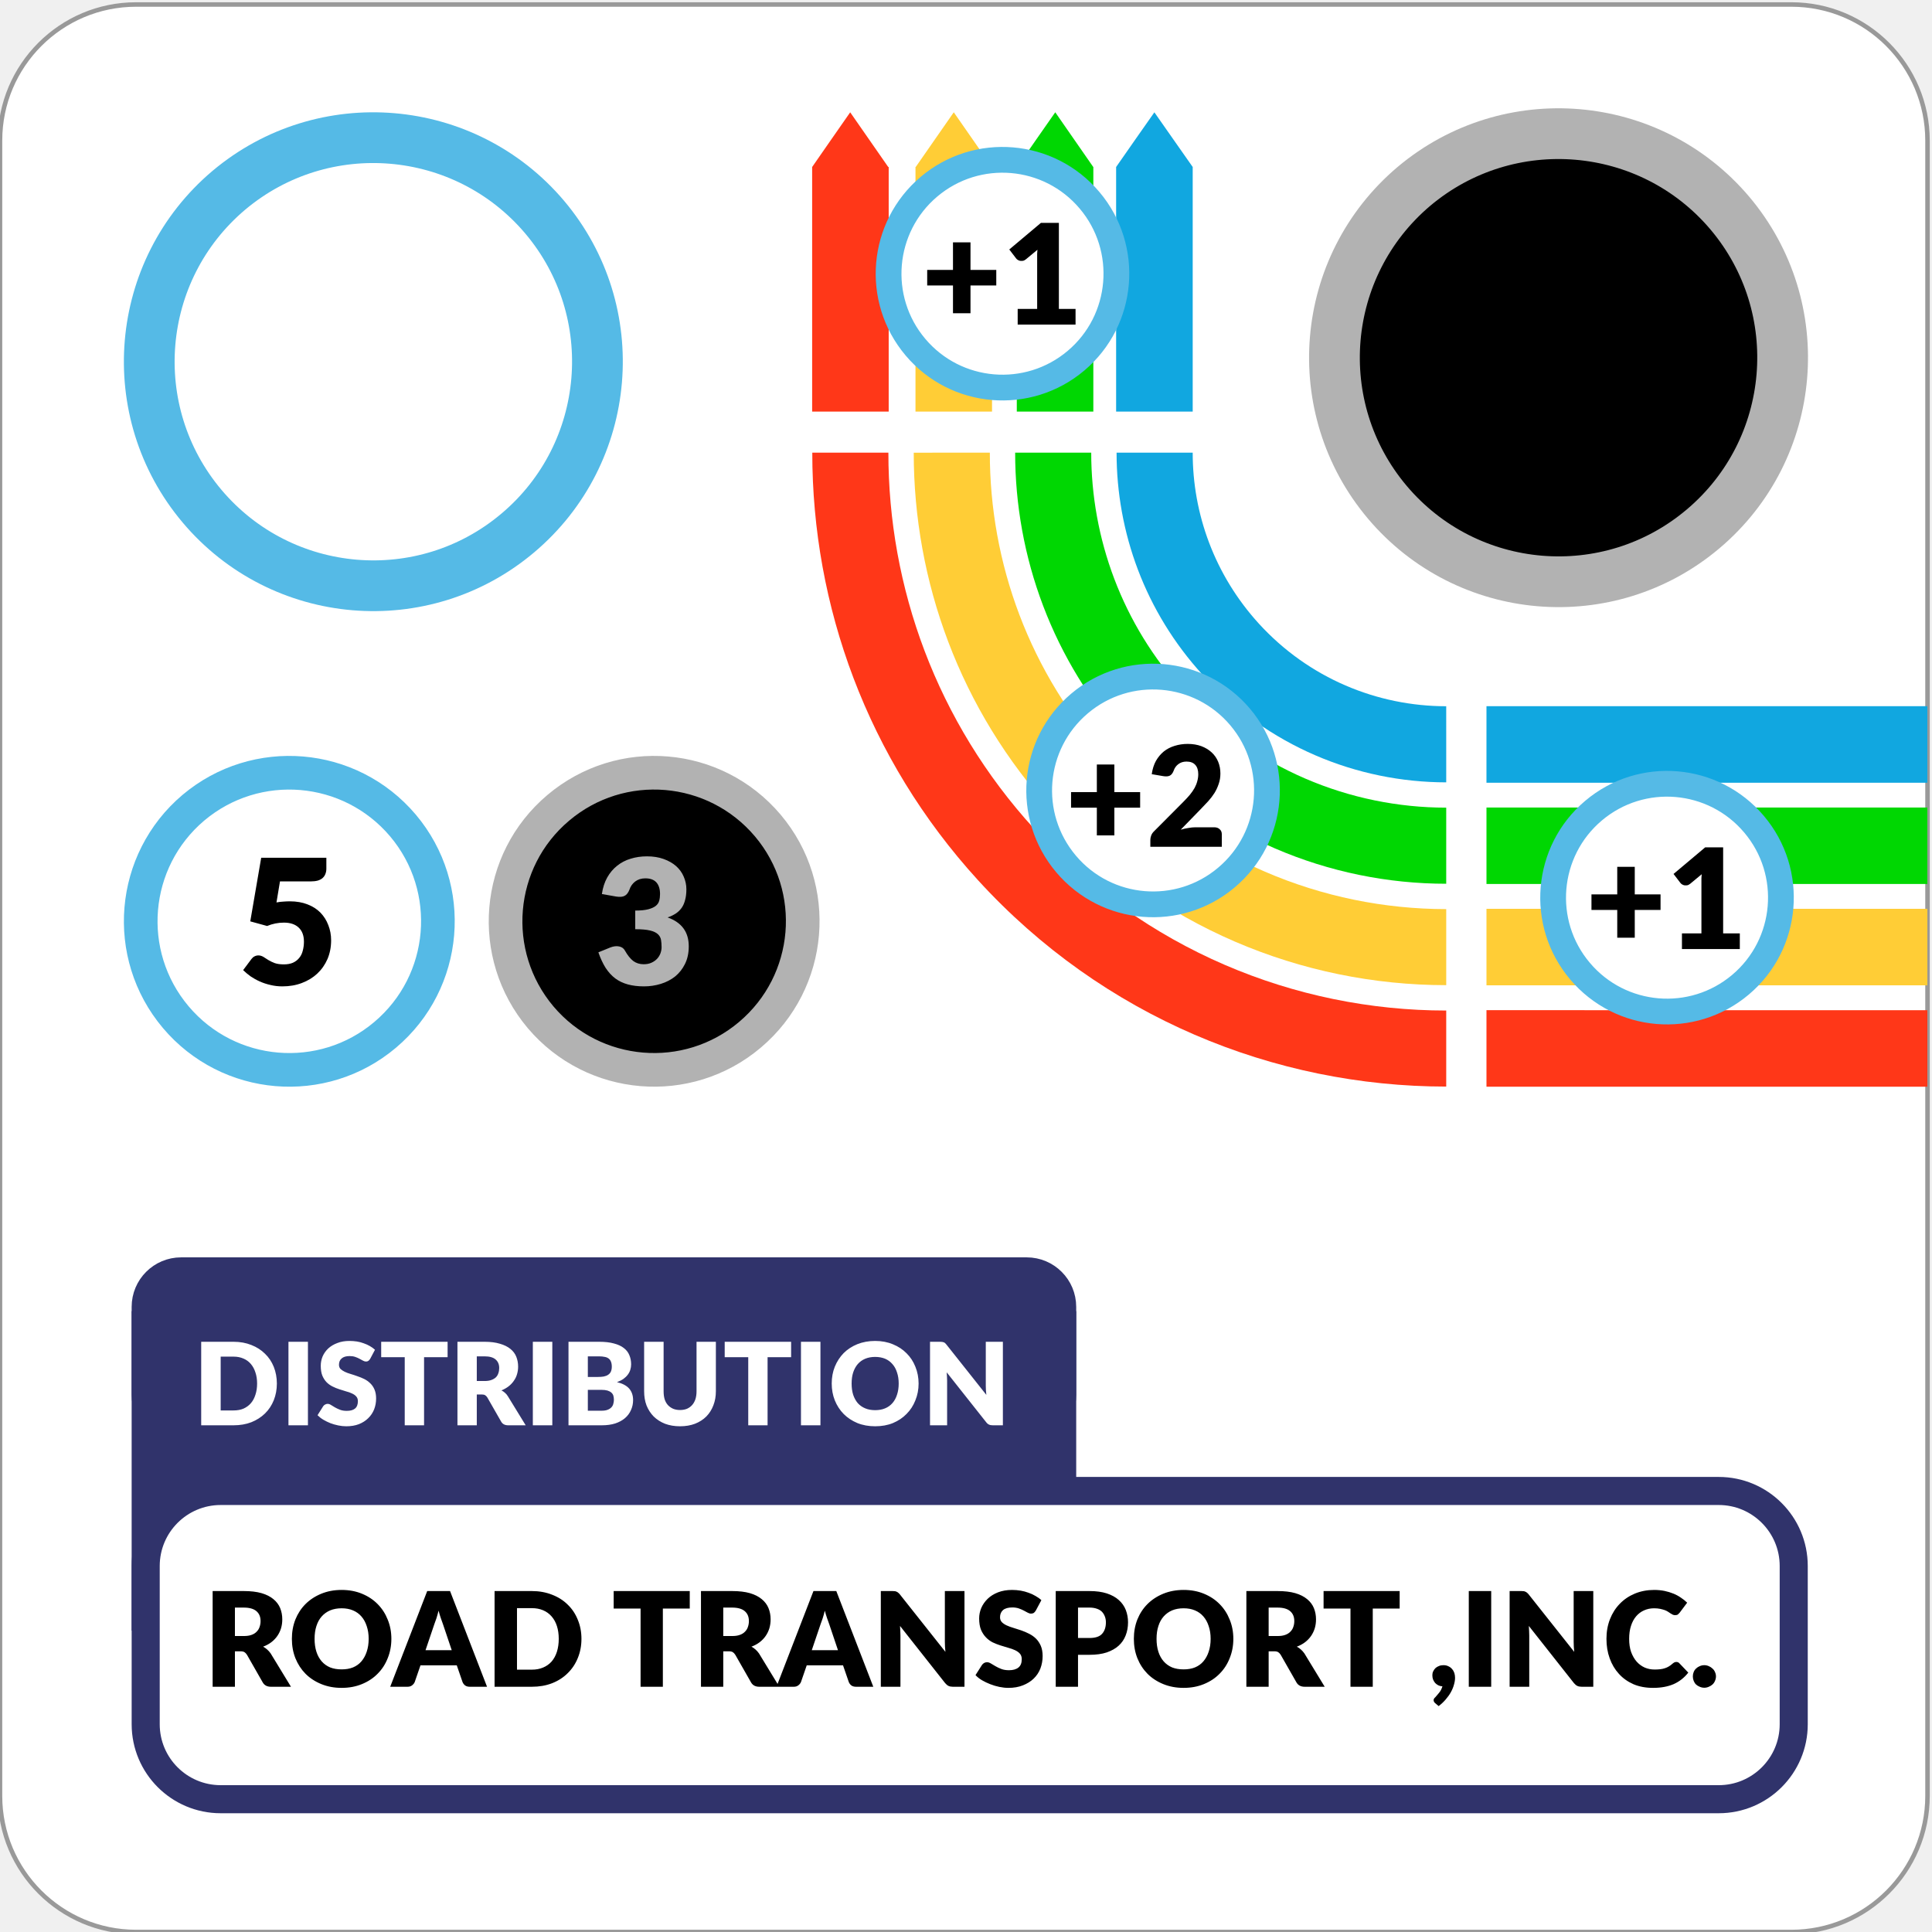
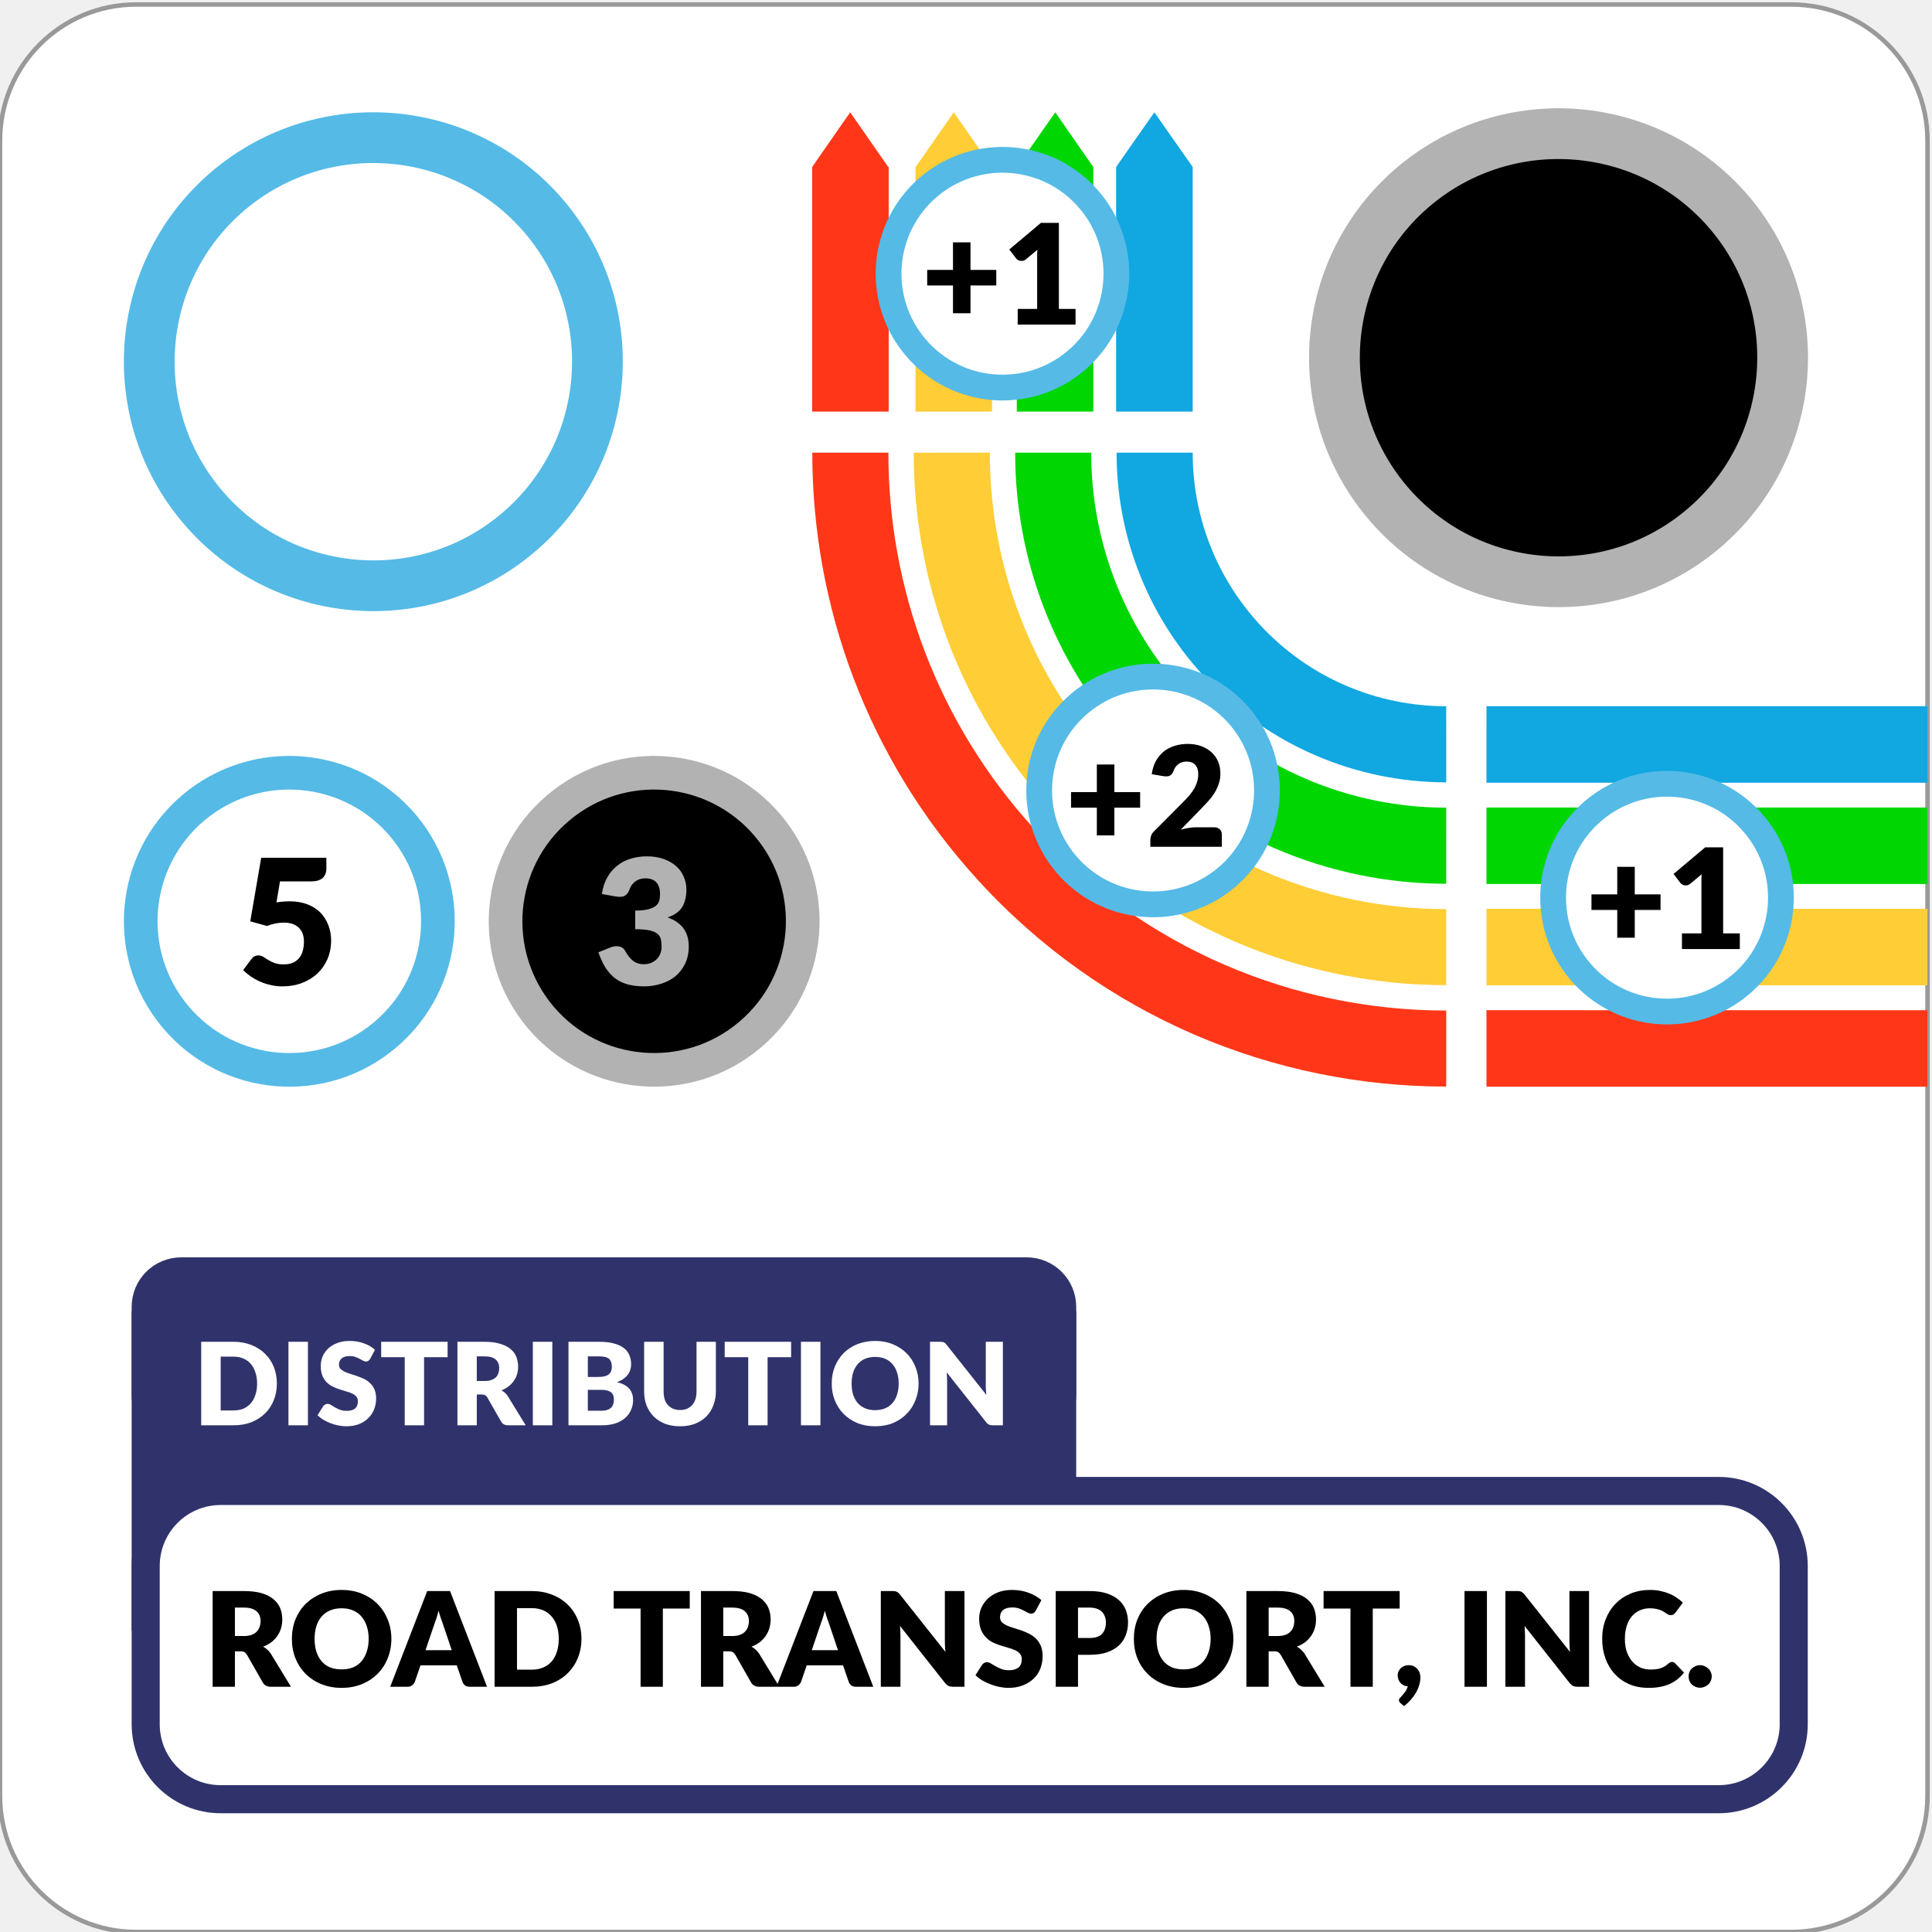
<svg xmlns="http://www.w3.org/2000/svg" stroke-width="0.501" stroke-linejoin="bevel" fill-rule="evenodd" version="1.1" overflow="visible" width="215.434pt" height="215.434pt" viewBox="0 0 215.434 215.434">
  <defs>
	</defs>
  <g id="Document" fill="none" stroke="black" font-family="Times New Roman" font-size="16" transform="scale(1 -1)">
    <g id="Spread" transform="translate(0 -215.434)">
      <g id="Layer 1">
        <path d="M 199.757,214.933 L 15.176,214.933 C 6.799,214.933 0,208.134 0,199.757 L 0,15.176 C 0,6.799 6.799,0 15.176,0 L 199.757,0 C 208.134,0 214.933,6.799 214.933,15.176 L 214.933,199.757 C 214.933,208.134 208.134,214.933 199.757,214.933 Z" stroke="#999999" fill="#ffffff" stroke-linejoin="miter" marker-start="none" marker-end="none" />
        <g id="Group">
          <g id="Group_1" stroke="#30336b" stroke-linejoin="miter" stroke-linecap="round">
            <path d="M 15.549,68.362 L 15.549,34.47 L 119.137,34.47 L 119.137,68.362 L 15.549,68.362 Z" fill="#30336b" stroke-width="1.738" marker-start="none" marker-end="none" stroke-miterlimit="79.84" />
            <path d="M 15.549,69.705 L 15.549,59.895 C 15.549,57.324 17.633,55.247 20.195,55.247 L 114.487,55.247 C 117.049,55.247 119.137,57.324 119.137,59.895 L 119.137,69.705 C 119.137,72.281 117.049,74.359 114.487,74.359 L 20.195,74.359 C 17.633,74.359 15.549,72.281 15.549,69.705 Z" fill="#30336b" stroke-width="1.738" marker-start="none" marker-end="none" stroke-miterlimit="79.84" />
            <path d="M 16.246,40.812 L 16.246,23.167 C 16.246,18.554 19.99,14.808 24.608,14.808 L 191.654,14.808 C 196.267,14.808 200.015,18.554 200.015,23.167 L 200.015,40.812 C 200.015,45.43 196.267,49.178 191.654,49.178 L 24.608,49.178 C 19.99,49.178 16.246,45.43 16.246,40.812 Z" fill="#ffffff" stroke-width="3.13" marker-start="none" marker-end="none" stroke-miterlimit="79.84" />
          </g>
          <g id="Group_2" stroke-linejoin="miter" stroke-miterlimit="79.84">
            <path d="M 59.5,101.396 C 53.6,108.374 54.479,118.834 61.474,124.743 C 68.456,130.635 78.909,129.756 84.813,122.769 C 90.722,115.777 89.836,105.323 82.839,99.418 C 75.857,93.523 65.4,94.402 59.5,101.396 Z" stroke="none" fill="#000000" stroke-width="0.686" marker-start="none" marker-end="none" stroke-miterlimit="19.96" />
            <path d="M 60.278,102.005 C 54.387,109.003 55.259,119.462 62.252,125.355 C 69.241,131.264 79.693,130.381 85.609,123.388 C 91.506,116.406 90.621,105.954 83.627,100.049 C 76.648,94.143 66.184,95.022 60.278,102.005 Z" stroke="#b2b2b2" stroke-width="3.752" marker-start="none" marker-end="none" stroke-miterlimit="19.96" />
          </g>
          <g id="Group_3" stroke-linejoin="miter" stroke-miterlimit="79.84">
            <path d="M 18.815,101.383 C 12.915,108.372 13.794,118.84 20.791,124.731 C 27.774,130.642 38.228,129.759 44.13,122.771 C 50.041,115.782 49.155,105.322 42.157,99.418 C 35.174,93.519 24.715,94.402 18.815,101.383 Z" stroke="none" fill="#ffffff" stroke-width="0.689" marker-start="none" marker-end="none" stroke-miterlimit="19.96" />
            <path d="M 19.595,102.018 C 13.702,109.01 14.575,119.456 21.567,125.369 C 28.558,131.253 39.013,130.381 44.926,123.393 C 50.824,116.406 49.94,105.94 42.946,100.04 C 35.965,94.141 25.5,95.019 19.595,102.018 Z" stroke="#55bae6" stroke-width="3.752" marker-start="none" marker-end="none" stroke-miterlimit="19.96" />
          </g>
          <g id="Group_4" stroke-linejoin="miter" stroke-miterlimit="79.84">
            <path d="M 21.355,158.033 C 12.458,168.573 13.783,184.359 24.335,193.243 C 34.866,202.157 50.631,200.825 59.532,190.287 C 68.446,179.747 67.11,163.973 56.556,155.07 C 46.025,146.174 30.253,147.505 21.355,158.033 Z" stroke="none" fill="#ffffff" stroke-width="1.039" marker-start="none" marker-end="none" stroke-miterlimit="19.96" />
            <path d="M 22.532,158.99 C 13.645,169.535 14.961,185.288 25.505,194.205 C 36.048,203.078 51.815,201.763 60.732,191.225 C 69.626,180.688 68.293,164.905 57.746,156.008 C 47.218,147.112 31.437,148.436 22.532,158.99 Z" stroke="#55bae6" stroke-width="5.658" marker-start="none" marker-end="none" stroke-miterlimit="19.96" />
          </g>
          <text xml:space="preserve" transform="translate(66.256 105.601) scale(1 -1)" font-family="Lato Black" stroke="none" fill="#b2b2b2" stroke-width="0.485" stroke-linejoin="round" stroke-linecap="round" font-weight="bold" font-size="19.491" stroke-miterlimit="79.84">
            <tspan x="0" y="0">3</tspan>
          </text>
          <text xml:space="preserve" transform="translate(26.501 105.601) scale(1 -1)" font-family="Lato Black" stroke="none" fill="#000000" stroke-width="0.485" stroke-linejoin="round" stroke-linecap="round" font-weight="bold" font-size="19.491" stroke-miterlimit="79.84">
            <tspan x="0" y="0">5</tspan>
          </text>
          <g id="Group_5" fill="#ff3718" stroke-linecap="round" stroke="none">
            <path d="M 214.917,102.79 L 214.917,94.256 L 165.754,94.256 L 165.754,102.791 L 214.917,102.79 Z" stroke-width="0.103" stroke-linejoin="miter" marker-start="none" marker-end="none" stroke-miterlimit="79.84" />
            <path d="M 115.312,123.022 C 127.579,109.583 144.393,102.754 161.266,102.751 L 161.266,94.271 C 142.094,94.277 122.981,102.027 109.047,117.296 C 96.674,130.857 90.572,147.934 90.577,164.957 L 99.063,164.957 C 99.056,149.975 104.425,134.948 115.312,123.022 Z" stroke-width="0.541" stroke-linejoin="round" marker-start="none" marker-end="none" stroke-miterlimit="79.84" />
            <path d="M 94.804,202.91 L 96.922,199.865 L 99.044,196.813 L 99.097,196.812 L 99.097,169.535 L 90.561,169.536 L 90.561,196.812 L 92.681,199.865 L 94.804,202.91 Z" stroke-width="0.103" stroke-linejoin="miter" marker-start="none" marker-end="none" stroke-miterlimit="79.84" />
          </g>
          <g id="Group_6" fill="#ffcd36" stroke-linecap="round" stroke="none">
            <path d="M 106.354,202.914 L 108.474,199.867 L 110.595,196.812 L 106.354,196.812 L 102.113,196.816 L 104.235,199.868 L 106.354,202.914 Z M 110.618,196.812 L 110.619,169.535 L 102.084,169.535 L 102.084,196.812 L 110.618,196.812 Z" stroke-width="0.103" stroke-linejoin="miter" marker-start="none" marker-end="none" stroke-miterlimit="79.84" />
            <path d="M 123.666,130.644 C 133.706,119.653 147.461,114.066 161.266,114.06 L 161.266,105.58 C 145.158,105.585 129.109,112.099 117.4,124.927 C 107.006,136.313 101.886,150.656 101.889,164.956 L 110.375,164.957 C 110.365,152.7 114.76,140.408 123.666,130.644 Z" stroke-width="0.453" stroke-linejoin="round" marker-start="none" marker-end="none" stroke-miterlimit="79.84" />
            <path d="M 214.917,114.092 L 214.917,105.561 L 165.754,105.561 L 165.754,114.093 L 214.917,114.092 Z" stroke-width="0.103" stroke-linejoin="miter" marker-start="none" marker-end="none" stroke-miterlimit="79.84" />
          </g>
          <g id="Group_7" fill="#00d702" stroke-linecap="round" stroke="none">
            <path d="M 117.67,202.914 L 119.785,199.868 L 121.907,196.812 L 117.666,196.812 L 113.423,196.816 L 115.543,199.868 L 117.67,202.914 Z M 121.917,196.812 L 121.916,169.535 L 113.381,169.535 L 113.381,196.812 L 121.917,196.812 Z" stroke-width="0.103" stroke-linejoin="miter" marker-start="none" marker-end="none" stroke-miterlimit="79.84" />
            <path d="M 214.917,125.39 L 214.917,116.86 L 165.755,116.86 L 165.754,125.391 L 214.917,125.39 Z" stroke-width="0.103" stroke-linejoin="miter" marker-start="none" marker-end="none" stroke-miterlimit="79.84" />
            <path d="M 132.021,138.271 C 139.828,129.719 150.533,125.38 161.266,125.373 L 161.265,116.888 C 148.224,116.892 135.234,122.165 125.755,132.554 C 117.344,141.769 113.196,153.385 113.198,164.957 L 121.68,164.957 C 121.68,155.424 125.094,145.86 132.021,138.271 Z" stroke-width="0.368" stroke-linejoin="round" marker-start="none" marker-end="none" stroke-miterlimit="79.84" />
          </g>
          <g id="Group_8" fill="#11a7e0" stroke-linecap="round" stroke="none">
            <path d="M 214.917,136.687 L 214.917,128.153 L 165.753,128.153 L 165.754,136.687 L 214.917,136.687 Z" stroke-width="0.103" stroke-linejoin="miter" marker-start="none" marker-end="none" stroke-miterlimit="79.84" />
            <path d="M 140.376,145.892 C 145.954,139.785 153.592,136.685 161.265,136.682 L 161.266,128.195 C 151.296,128.205 141.357,132.237 134.114,140.175 C 127.675,147.225 124.504,156.101 124.508,164.957 L 132.996,164.957 C 132.989,158.15 135.431,151.318 140.376,145.892 Z" stroke-width="0.281" stroke-linejoin="round" marker-start="none" marker-end="none" stroke-miterlimit="79.84" />
            <path d="M 128.723,202.91 L 130.855,199.866 L 132.996,196.813 L 132.996,196.813 L 132.996,169.536 L 124.457,169.535 L 124.457,196.812 L 124.457,196.812 L 126.587,199.867 L 128.723,202.91 Z" stroke-width="0.103" stroke-linejoin="miter" marker-start="none" marker-end="none" stroke-miterlimit="79.84" />
          </g>
          <g id="Group_9" stroke-linejoin="miter" stroke-miterlimit="79.84">
            <path d="M 153.514,158.48 C 144.617,169.02 145.942,184.806 156.494,193.689 C 167.025,202.604 182.79,201.272 191.691,190.735 C 200.605,180.194 199.269,164.42 188.716,155.517 C 178.184,146.621 162.412,147.952 153.514,158.48 Z" stroke="none" fill="#000000" stroke-width="1.039" marker-start="none" marker-end="none" stroke-miterlimit="19.96" />
            <path d="M 154.691,159.437 C 145.804,169.982 147.12,185.734 157.664,194.652 C 168.208,203.524 183.974,202.21 192.891,191.673 C 201.785,181.135 200.452,165.352 189.905,156.455 C 179.377,147.559 163.596,148.883 154.691,159.437 Z" stroke="#b2b2b2" stroke-width="5.658" marker-start="none" marker-end="none" stroke-miterlimit="19.96" />
          </g>
          <g id="Group_10" stroke-linejoin="miter" stroke-miterlimit="79.84">
            <path d="M 175.579,106.665 C 171.054,112.021 171.731,120.037 177.088,124.56 C 182.444,129.085 190.464,128.413 194.984,123.055 C 199.509,117.698 198.834,109.678 193.475,105.159 C 188.121,100.631 180.101,101.314 175.579,106.665 Z" stroke="none" fill="#ffffff" stroke-width="0.526" marker-start="none" marker-end="none" stroke-miterlimit="19.96" />
            <path d="M 176.182,107.147 C 171.658,112.496 172.334,120.518 177.69,125.039 C 183.049,129.567 191.065,128.889 195.588,123.53 C 200.117,118.179 199.44,110.156 194.08,105.632 C 188.721,101.111 180.705,101.785 176.182,107.147 Z" fill="none" stroke="#55bae6" stroke-width="2.872" marker-start="none" marker-end="none" stroke-miterlimit="19.96" />
          </g>
          <g id="Group_11" stroke-linejoin="miter" stroke-miterlimit="79.84">
            <path d="M 137.245,116.982 C 131.894,112.46 123.874,113.137 119.347,118.493 C 114.831,123.85 115.504,131.869 120.861,136.393 C 126.216,140.916 134.233,140.236 138.756,134.882 C 143.28,129.525 142.604,121.507 137.245,116.982 Z" stroke="none" fill="#ffffff" stroke-width="0.526" marker-start="none" marker-end="none" stroke-miterlimit="19.96" />
            <path d="M 136.767,117.59 C 131.413,113.063 123.397,113.737 118.873,119.097 C 114.349,124.455 115.022,132.47 120.385,136.995 C 125.74,141.522 133.757,140.838 138.283,135.487 C 142.808,130.127 142.127,122.112 136.767,117.59 Z" fill="none" stroke="#55bae6" stroke-width="2.872" marker-start="none" marker-end="none" stroke-miterlimit="19.96" />
          </g>
          <g id="Group_12" stroke-linejoin="miter" stroke-miterlimit="79.84">
            <path d="M 101.473,176.24 C 96.949,181.596 97.628,189.613 102.983,194.141 C 108.343,198.662 116.363,197.984 120.886,192.626 C 125.414,187.273 124.731,179.251 119.375,174.732 C 114.016,170.213 106,170.887 101.473,176.24 Z" stroke="none" fill="#ffffff" stroke-width="0.526" marker-start="none" marker-end="none" stroke-miterlimit="19.96" />
            <path d="M 102.08,176.724 C 97.556,182.075 98.232,190.095 103.592,194.619 C 108.951,199.14 116.966,198.466 121.489,193.106 C 126.016,187.753 125.338,179.733 119.982,175.212 C 114.619,170.687 106.603,171.363 102.08,176.724 Z" fill="none" stroke="#55bae6" stroke-width="2.872" marker-start="none" marker-end="none" stroke-miterlimit="19.96" />
          </g>
          <text xml:space="preserve" transform="translate(176.805 109.606) scale(1 -1)" font-family="Lato Black" stroke="none" fill="#000000" stroke-width="0.387" stroke-linejoin="round" stroke-linecap="round" font-weight="bold" font-size="15.564" stroke-miterlimit="79.84">
            <tspan x="0" y="0">+1</tspan>
          </text>
          <text xml:space="preserve" transform="translate(118.776 121.013) scale(1 -1)" font-family="Lato Black" stroke="none" fill="#000000" stroke-width="0.387" stroke-linejoin="round" stroke-linecap="round" font-weight="bold" font-size="15.564" stroke-miterlimit="79.84">
            <tspan x="0" y="0">+2</tspan>
          </text>
          <text xml:space="preserve" transform="translate(102.734 179.24) scale(1 -1)" font-family="Lato Black" stroke="none" fill="#000000" stroke-width="0.387" stroke-linejoin="round" stroke-linecap="round" font-weight="bold" font-size="15.564" stroke-miterlimit="79.84">
            <tspan x="0" y="0">+1</tspan>
          </text>
          <text xml:space="preserve" transform="translate(21.529 56.502) scale(1 -1)" font-family="Lato Black" stroke="none" fill="#ffffff" stroke-width="0.319" stroke-linejoin="round" stroke-linecap="round" font-weight="bold" font-size="12.785" stroke-miterlimit="79.84">
            <tspan x="0" y="0">DISTRIBUTION</tspan>
          </text>
          <text xml:space="preserve" transform="translate(25.68 27.046) scale(1 -1)" font-family="Lato Black" stroke="none" fill="#000000" stroke-width="0.365" stroke-linejoin="round" stroke-linecap="round" font-weight="bold" font-size="14.654" stroke-miterlimit="79.84">
-             <tspan x="-3" y="-0.3">ROAD TRANSPORT ,INC.</tspan>
+             <tspan x="-3" y="-0.3">ROAD TRANSPORT, INC.</tspan>
          </text>
        </g>
      </g>
    </g>
  </g>
</svg>
